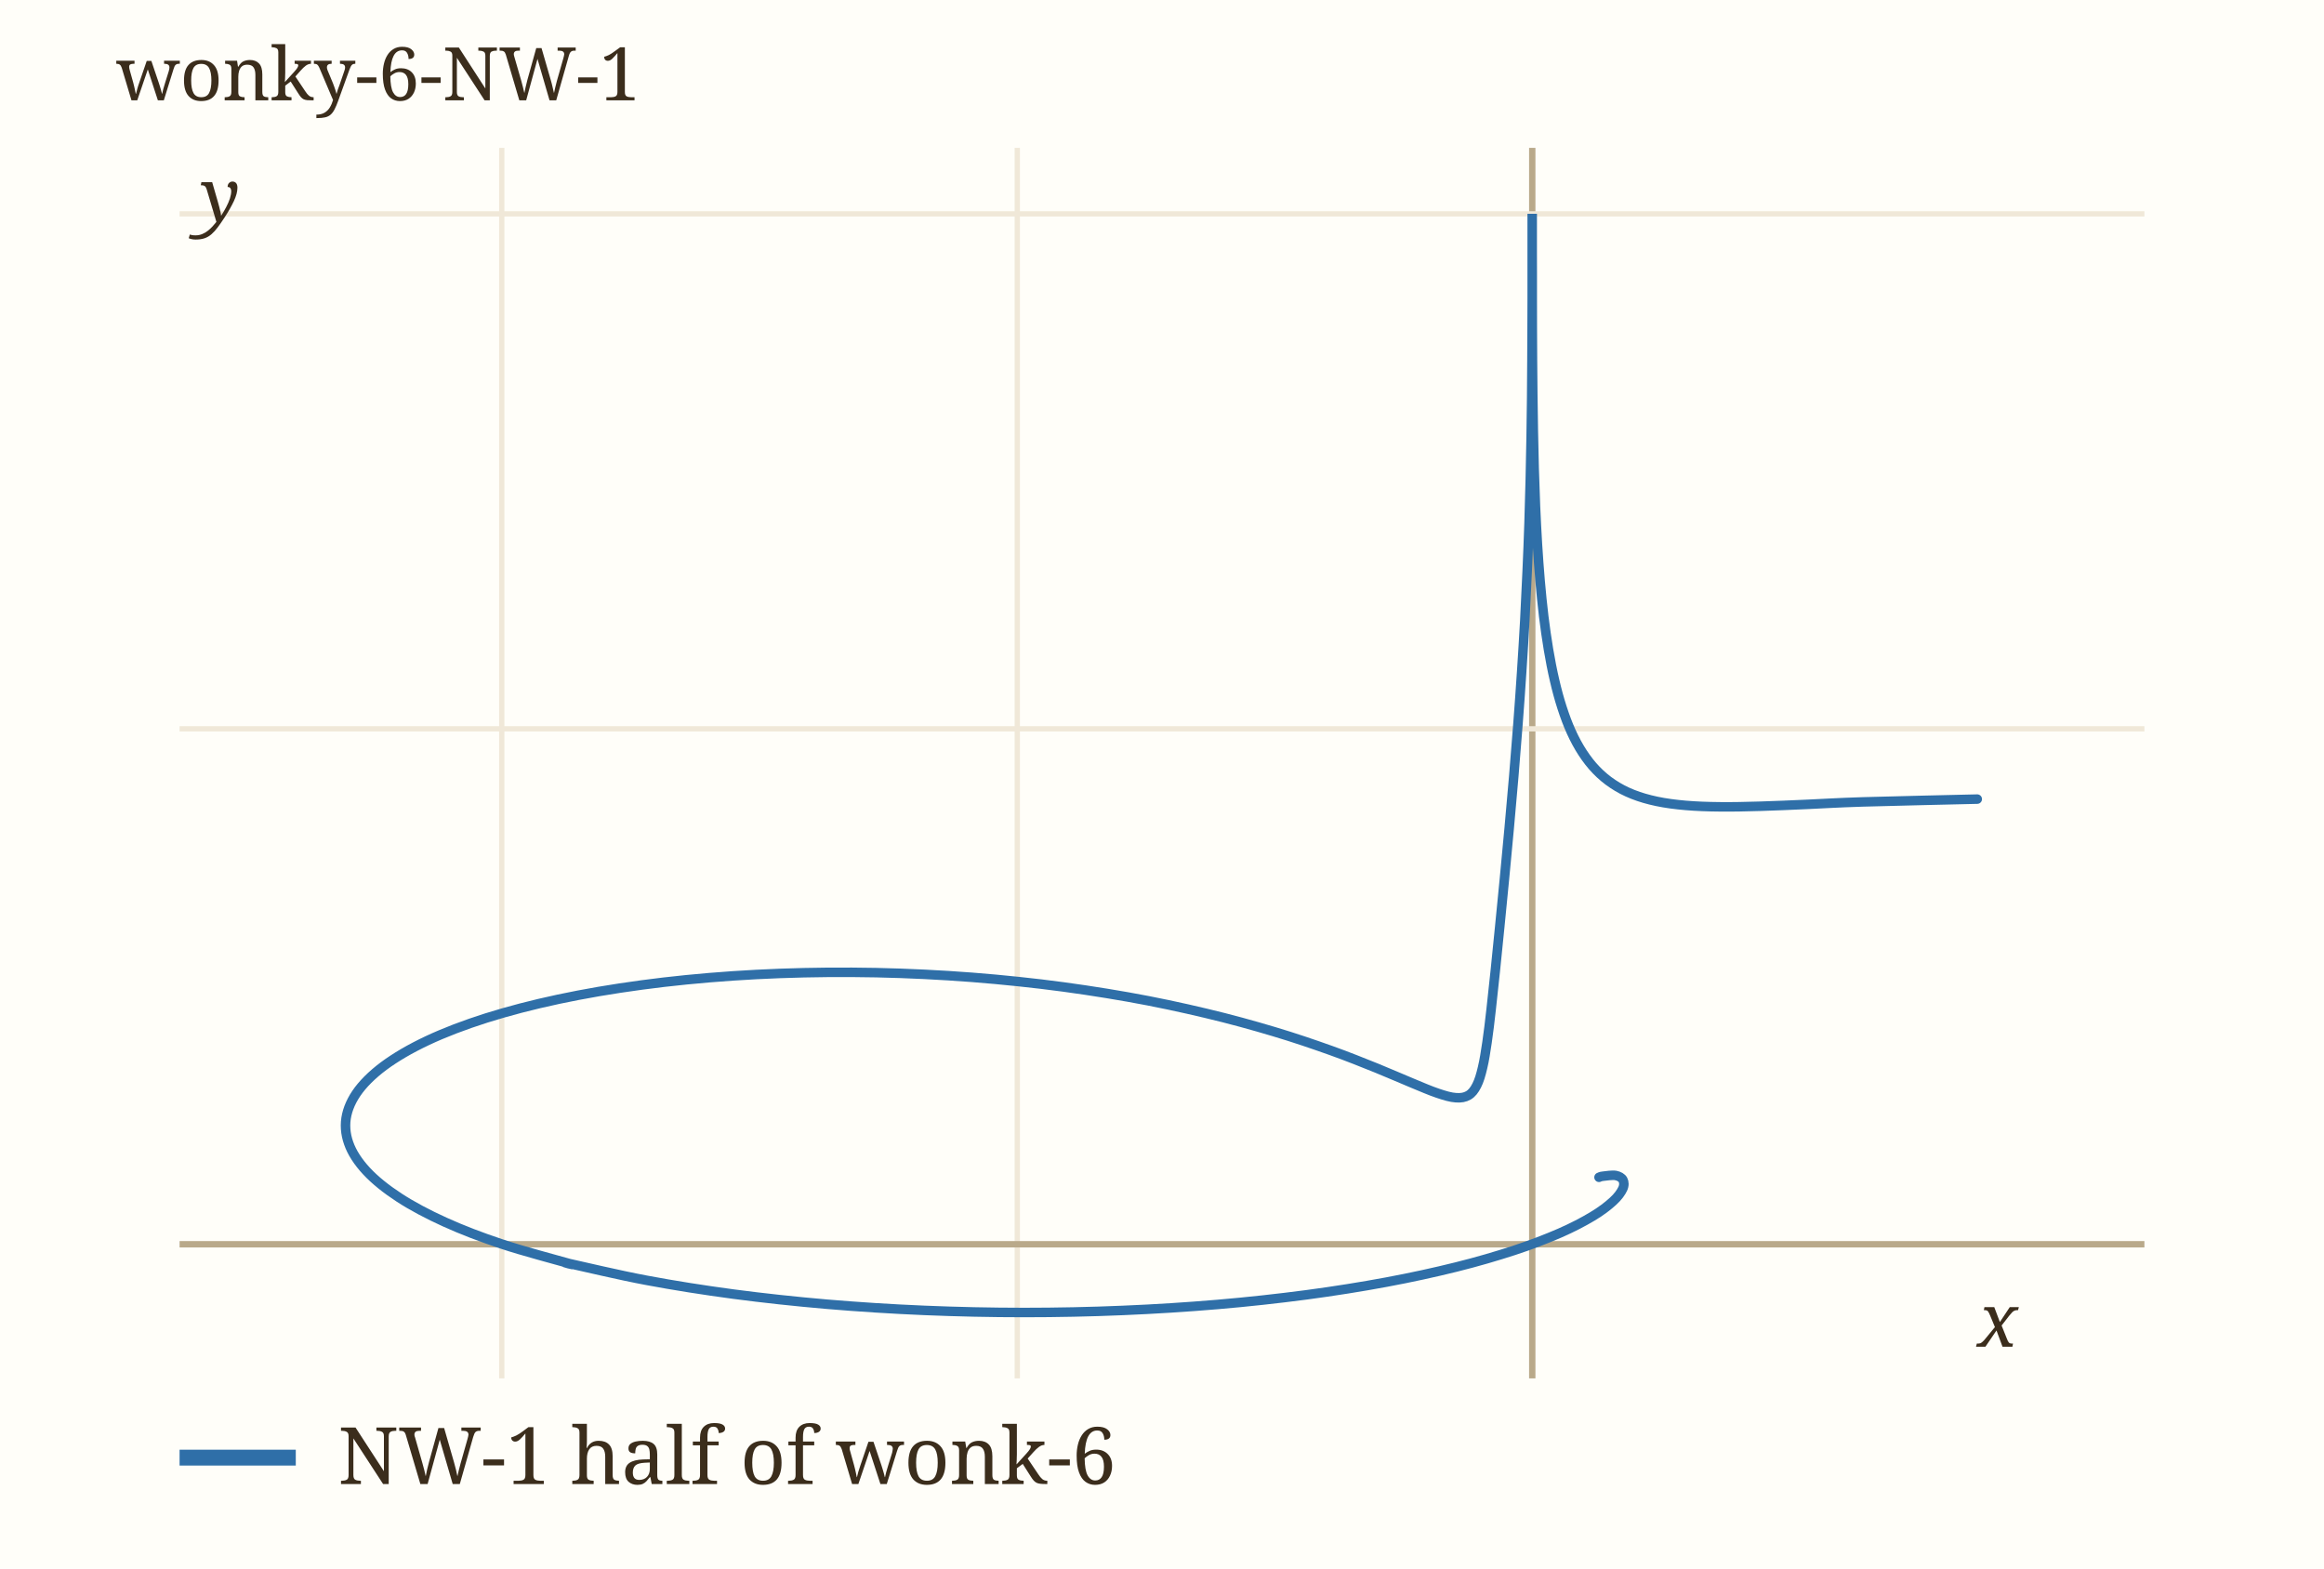
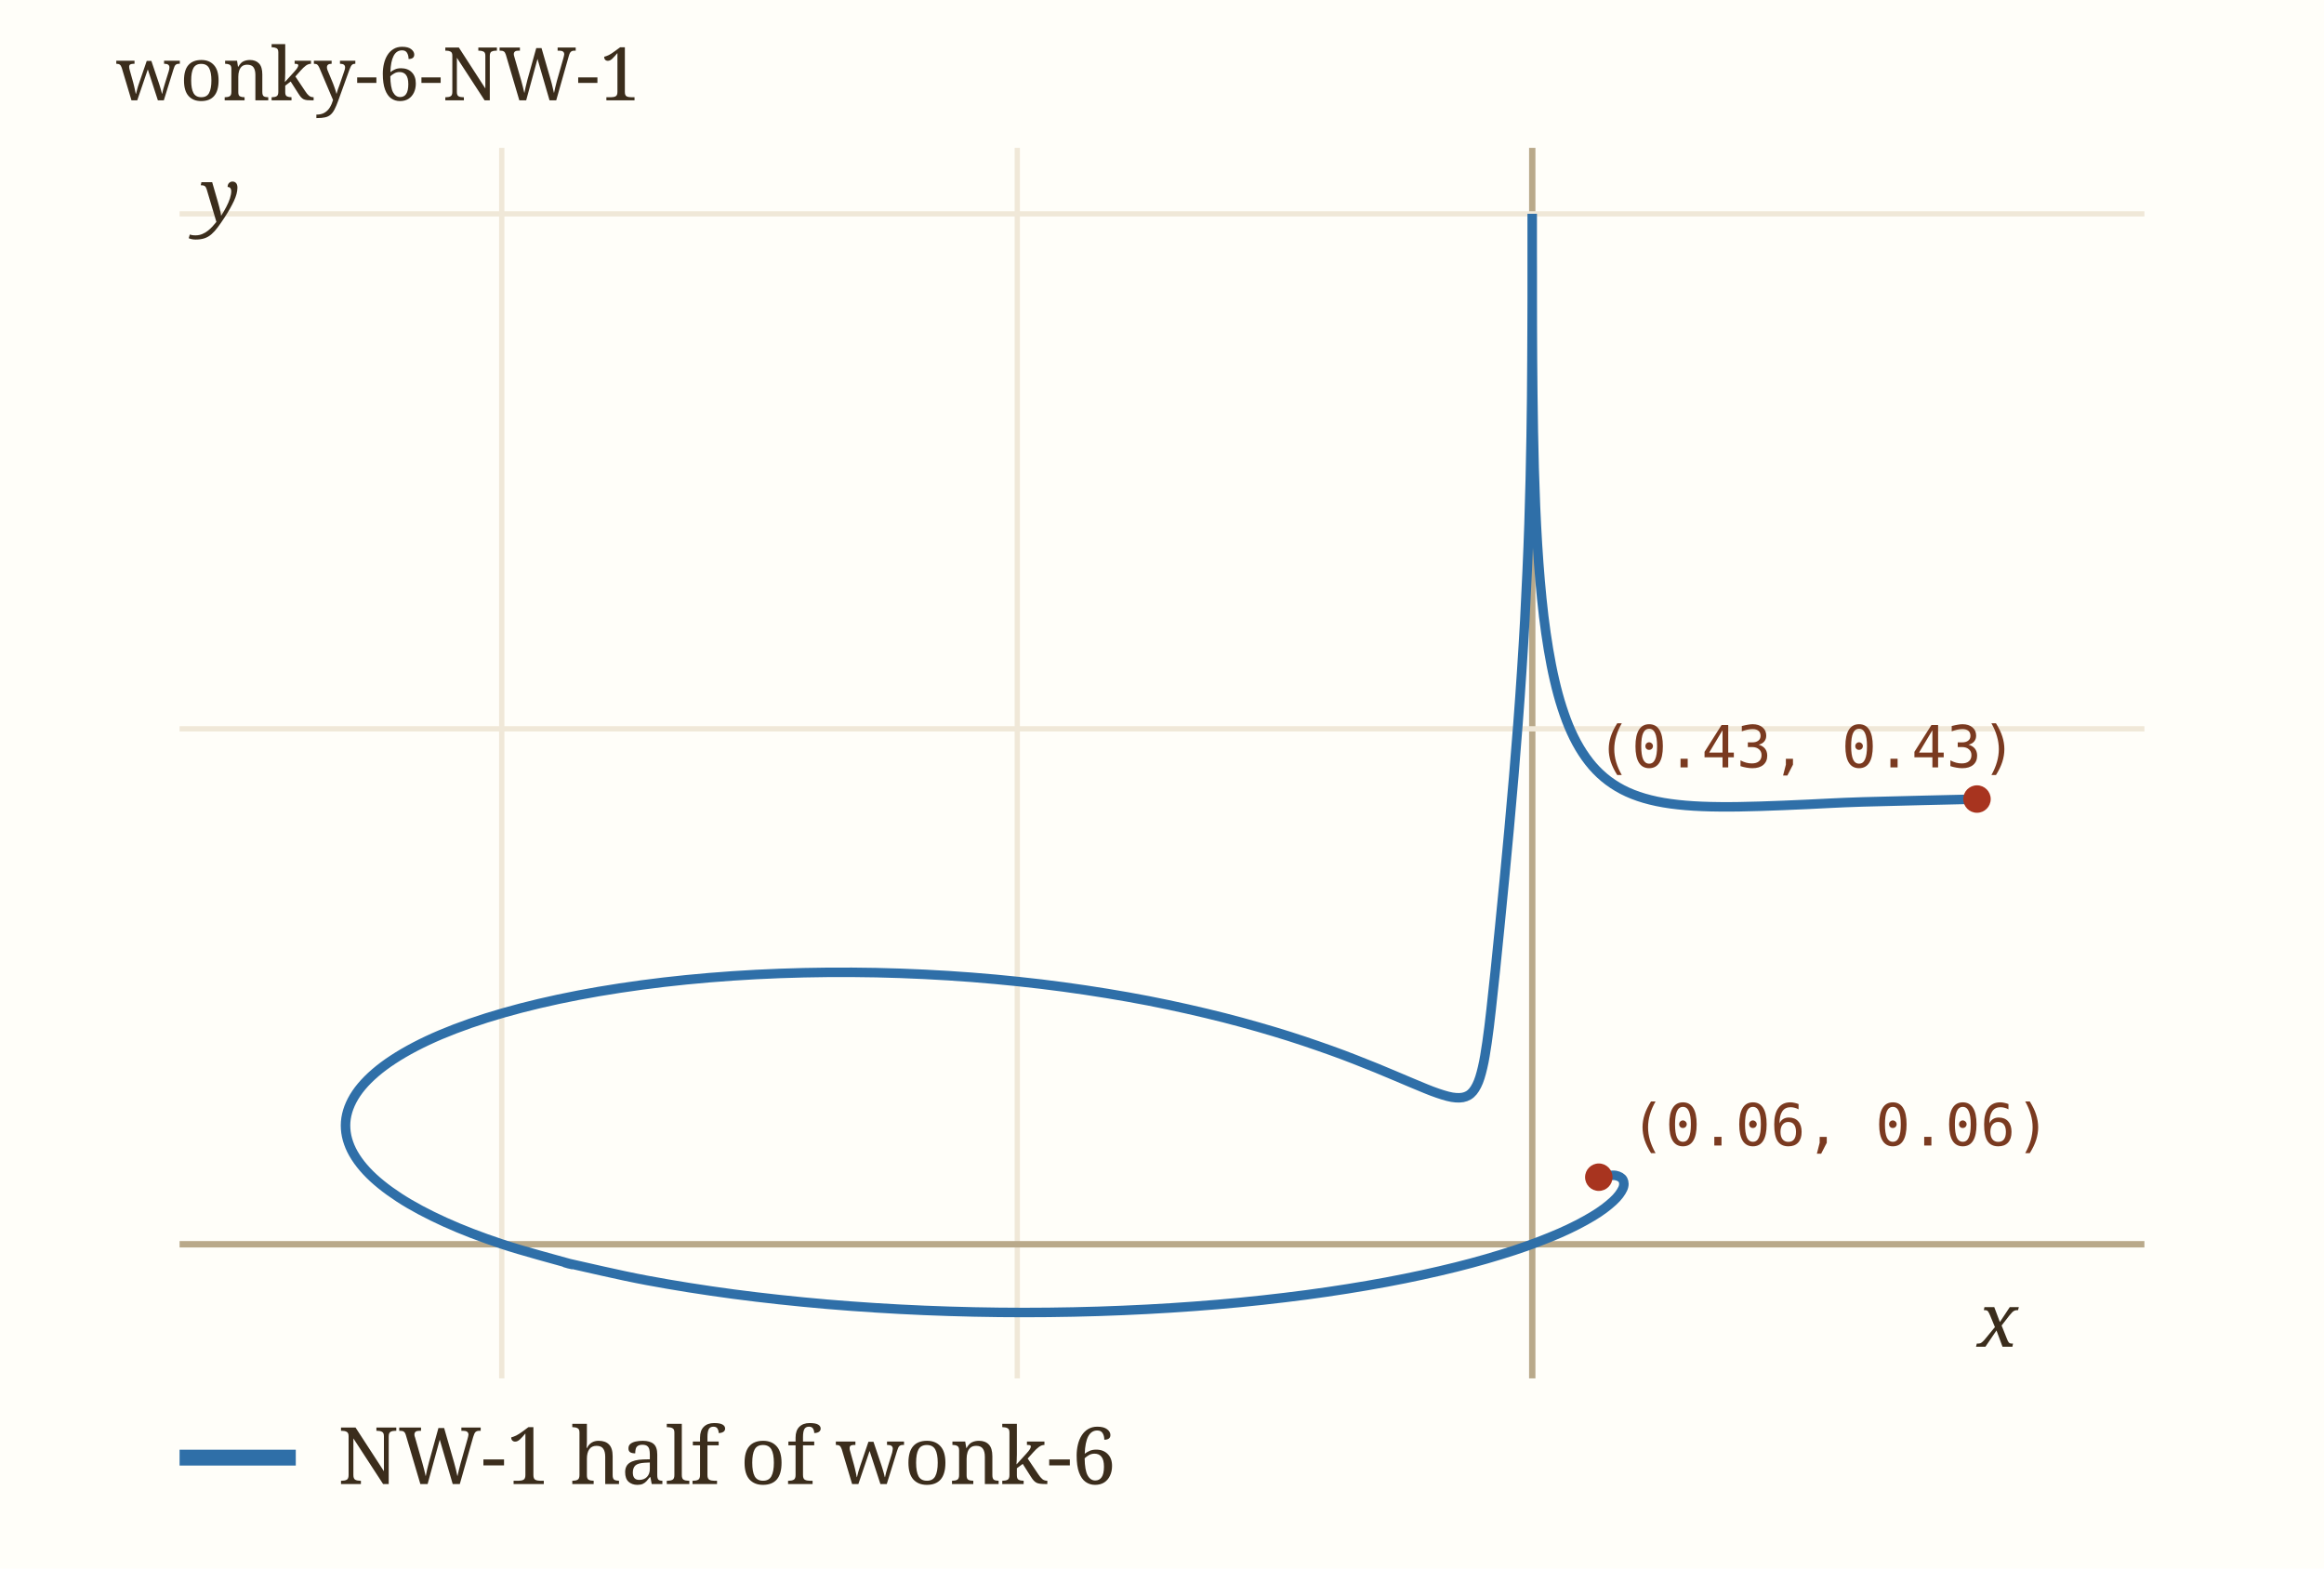
<svg xmlns="http://www.w3.org/2000/svg" viewBox="0 0 440 297" width="440" height="297" role="img" aria-label="wonky-6-NW-1" data-panel="wonky-6-NW-1">
  <rect x="0" y="0" width="440" height="297" fill="#fffef9" />
  <clipPath id="clip-wonky-6-NW-1">
    <rect x="34" y="28" width="372" height="233" />
  </clipPath>
  <g clip-path="url(#clip-wonky-6-NW-1)">
    <line x1="95.0" x2="95.0" y1="28" y2="261" stroke="#f0e8d8" stroke-width="1" />
    <text x="95.0" y="275.0" font-family="ui-monospace, Menlo, monospace" font-size="11" fill="#9c8a6a" text-anchor="middle">-1</text>
    <line x1="192.6" x2="192.6" y1="28" y2="261" stroke="#f0e8d8" stroke-width="1" />
    <text x="192.6" y="275.0" font-family="ui-monospace, Menlo, monospace" font-size="11" fill="#9c8a6a" text-anchor="middle">-0.5</text>
    <line x1="290.1" x2="290.1" y1="28" y2="261" stroke="#b9a98a" stroke-width="1.2" />
    <line x1="34" x2="406" y1="235.6" y2="235.6" stroke="#b9a98a" stroke-width="1.2" />
    <line x1="34" x2="406" y1="138.0" y2="138.0" stroke="#f0e8d8" stroke-width="1" />
    <text x="28.0" y="142.0" font-family="ui-monospace, Menlo, monospace" font-size="11" fill="#9c8a6a" text-anchor="end">0.5</text>
    <line x1="34" x2="406" y1="40.5" y2="40.5" stroke="#f0e8d8" stroke-width="1" />
    <text x="28.0" y="44.5" font-family="ui-monospace, Menlo, monospace" font-size="11" fill="#9c8a6a" text-anchor="end">1</text>
    <path d="M374.35,151.31 C370.74,151.40 358.03,151.68 352.69,151.84 C347.34,152.01 345.52,152.16 342.29,152.30 C339.06,152.44 336.07,152.58 333.29,152.66 C330.52,152.74 327.98,152.80 325.61,152.77 C323.25,152.75 321.11,152.67 319.13,152.50 C317.14,152.33 315.35,152.09 313.68,151.74 C312.02,151.39 310.53,150.96 309.14,150.41 C307.75,149.86 306.51,149.21 305.36,148.44 C304.21,147.68 303.18,146.81 302.22,145.82 C301.27,144.84 300.42,143.74 299.63,142.53 C298.84,141.32 298.13,140.00 297.48,138.57 C296.83,137.14 296.26,135.60 295.73,133.96 C295.20,132.33 294.73,130.58 294.31,128.75 C293.88,126.91 293.51,124.98 293.17,122.97 C292.83,120.96 292.54,118.86 292.27,116.70 C292.01,114.54 291.79,112.30 291.59,110.02 C291.39,107.75 291.23,105.40 291.08,103.05 C290.93,100.69 290.82,98.28 290.71,95.89 C290.61,93.49 290.53,91.06 290.46,88.68 C290.40,86.29 290.34,83.89 290.30,81.55 C290.26,79.22 290.23,76.90 290.20,74.66 C290.17,72.42 290.16,70.22 290.14,68.12 C290.13,66.02 290.12,63.99 290.11,62.07 C290.11,60.15 290.10,58.31 290.10,56.61 C290.10,54.90 290.10,53.30 290.10,51.84 C290.09,50.37 290.09,49.03 290.09,47.83 C290.09,46.63 290.09,45.56 290.09,44.65 C290.09,43.74 290.09,42.96 290.09,42.35 C290.09,41.73 290.09,41.26 290.09,40.95 C290.09,40.64 290.09,40.48 290.09,40.48 C290.09,40.48 290.09,40.64 290.09,40.95 C290.09,41.26 290.09,41.73 290.09,42.35 C290.09,42.96 290.09,43.74 290.09,44.65 C290.09,45.57 290.09,46.63 290.09,47.83 C290.09,49.03 290.09,50.38 290.09,51.85 C290.09,53.32 290.09,54.93 290.09,56.65 C290.08,58.38 290.08,60.23 290.07,62.19 C290.06,64.15 290.06,66.23 290.04,68.41 C290.03,70.59 290.01,72.88 289.99,75.26 C289.96,77.64 289.93,80.13 289.89,82.70 C289.84,85.27 289.79,87.94 289.73,90.68 C289.66,93.43 289.58,96.27 289.49,99.17 C289.39,102.08 289.28,105.07 289.14,108.12 C289.01,111.17 288.86,114.29 288.69,117.46 C288.51,120.63 288.32,123.87 288.10,127.13 C287.89,130.39 287.65,133.70 287.40,137.01 C287.15,140.32 286.88,143.67 286.60,146.98 C286.32,150.28 286.02,153.61 285.73,156.85 C285.43,160.09 285.12,163.33 284.83,166.44 C284.53,169.55 284.23,172.61 283.94,175.51 C283.65,178.41 283.37,181.22 283.10,183.84 C282.83,186.45 282.57,188.93 282.31,191.18 C282.06,193.43 281.81,195.52 281.54,197.35 C281.27,199.17 281.02,200.80 280.69,202.16 C280.37,203.52 280.04,204.65 279.59,205.52 C279.15,206.40 278.67,207.02 278.01,207.41 C277.35,207.79 276.62,207.92 275.65,207.85 C274.68,207.79 273.58,207.47 272.19,207.00 C270.79,206.53 269.20,205.84 267.27,205.04 C265.34,204.25 263.16,203.27 260.61,202.24 C258.06,201.22 255.19,200.05 251.96,198.90 C248.72,197.75 245.13,196.51 241.20,195.34 C237.26,194.16 232.94,192.96 228.33,191.87 C223.72,190.77 218.74,189.70 213.54,188.78 C208.33,187.86 202.79,187.02 197.12,186.34 C191.45,185.67 185.49,185.11 179.53,184.74 C173.56,184.37 167.39,184.14 161.33,184.11 C155.27,184.07 149.10,184.21 143.15,184.52 C137.21,184.83 131.27,185.33 125.67,185.98 C120.06,186.64 114.57,187.47 109.51,188.44 C104.44,189.41 99.61,190.55 95.26,191.80 C90.92,193.04 86.92,194.44 83.44,195.91 C79.97,197.38 76.92,198.98 74.42,200.62 C71.92,202.25 69.91,203.99 68.45,205.73 C66.99,207.47 66.06,209.28 65.65,211.07 C65.24,212.86 65.38,214.69 66.01,216.46 C66.63,218.24 67.80,220.03 69.39,221.74 C70.99,223.46 73.10,225.15 75.57,226.76 C78.04,228.37 80.99,229.93 84.23,231.40 C87.47,232.87 91.09,234.26 95.01,235.56 C98.93,236.87 105.65,238.64 107.78,239.25 C109.90,239.87 105.32,238.72 107.78,239.25 C110.23,239.78 117.31,241.48 122.50,242.44 C127.68,243.41 133.20,244.28 138.88,245.04 C144.55,245.79 150.51,246.43 156.53,246.95 C162.56,247.46 168.80,247.86 175.02,248.12 C181.25,248.38 187.61,248.52 193.86,248.52 C200.11,248.52 206.42,248.39 212.53,248.13 C218.63,247.88 224.71,247.49 230.50,247.00 C236.30,246.51 241.97,245.88 247.30,245.18 C252.63,244.47 257.75,243.65 262.48,242.77 C267.21,241.89 271.66,240.91 275.69,239.91 C279.72,238.91 283.40,237.82 286.66,236.76 C289.93,235.69 292.80,234.57 295.27,233.50 C297.73,232.43 299.79,231.34 301.48,230.33 C303.16,229.33 304.43,228.34 305.39,227.46 C306.35,226.59 306.91,225.77 307.23,225.10 C307.54,224.42 307.49,223.83 307.27,223.41 C307.05,222.99 306.52,222.69 305.88,222.57 C305.25,222.46 303.98,222.66 303.45,222.72 C302.93,222.78 302.86,222.89 302.74,222.92" fill="none" stroke="#2f6fa8" stroke-width="1.8" stroke-linecap="round" data-path="wonky-6-NW-1" />
+     <circle cx="302.7" cy="222.9" r="2.6" fill="#a8341f" />
+     <text x="308.7" y="216.9" font-family="ui-monospace, Menlo, monospace" font-size="11" fill="#7a3a20">(0.06, 0.06)</text>
+     <circle cx="374.3" cy="151.3" r="2.6" fill="#a8341f" />
+     <text x="302.3" y="145.3" font-family="ui-monospace, Menlo, monospace" font-size="11" fill="#7a3a20">(0.43, 0.43)</text>
  </g>
  <text x="374.4" y="255.0" font-family="Georgia, serif" font-size="14" font-style="italic" fill="#3b2d1c">x</text>
  <text x="38.0" y="42.0" font-family="Georgia, serif" font-size="14" font-style="italic" fill="#3b2d1c">y</text>
  <text x="22" y="19" font-family="Georgia, serif" font-size="14" fill="#3b2d1c">wonky-6-NW-1</text>
  <line x1="34" x2="56" y1="276" y2="276" stroke="#2f6fa8" stroke-width="3" />
  <text x="64" y="281" font-family="Georgia, serif" font-size="15" fill="#3b2d1c">NW-1 half of wonk-6</text>
</svg>
